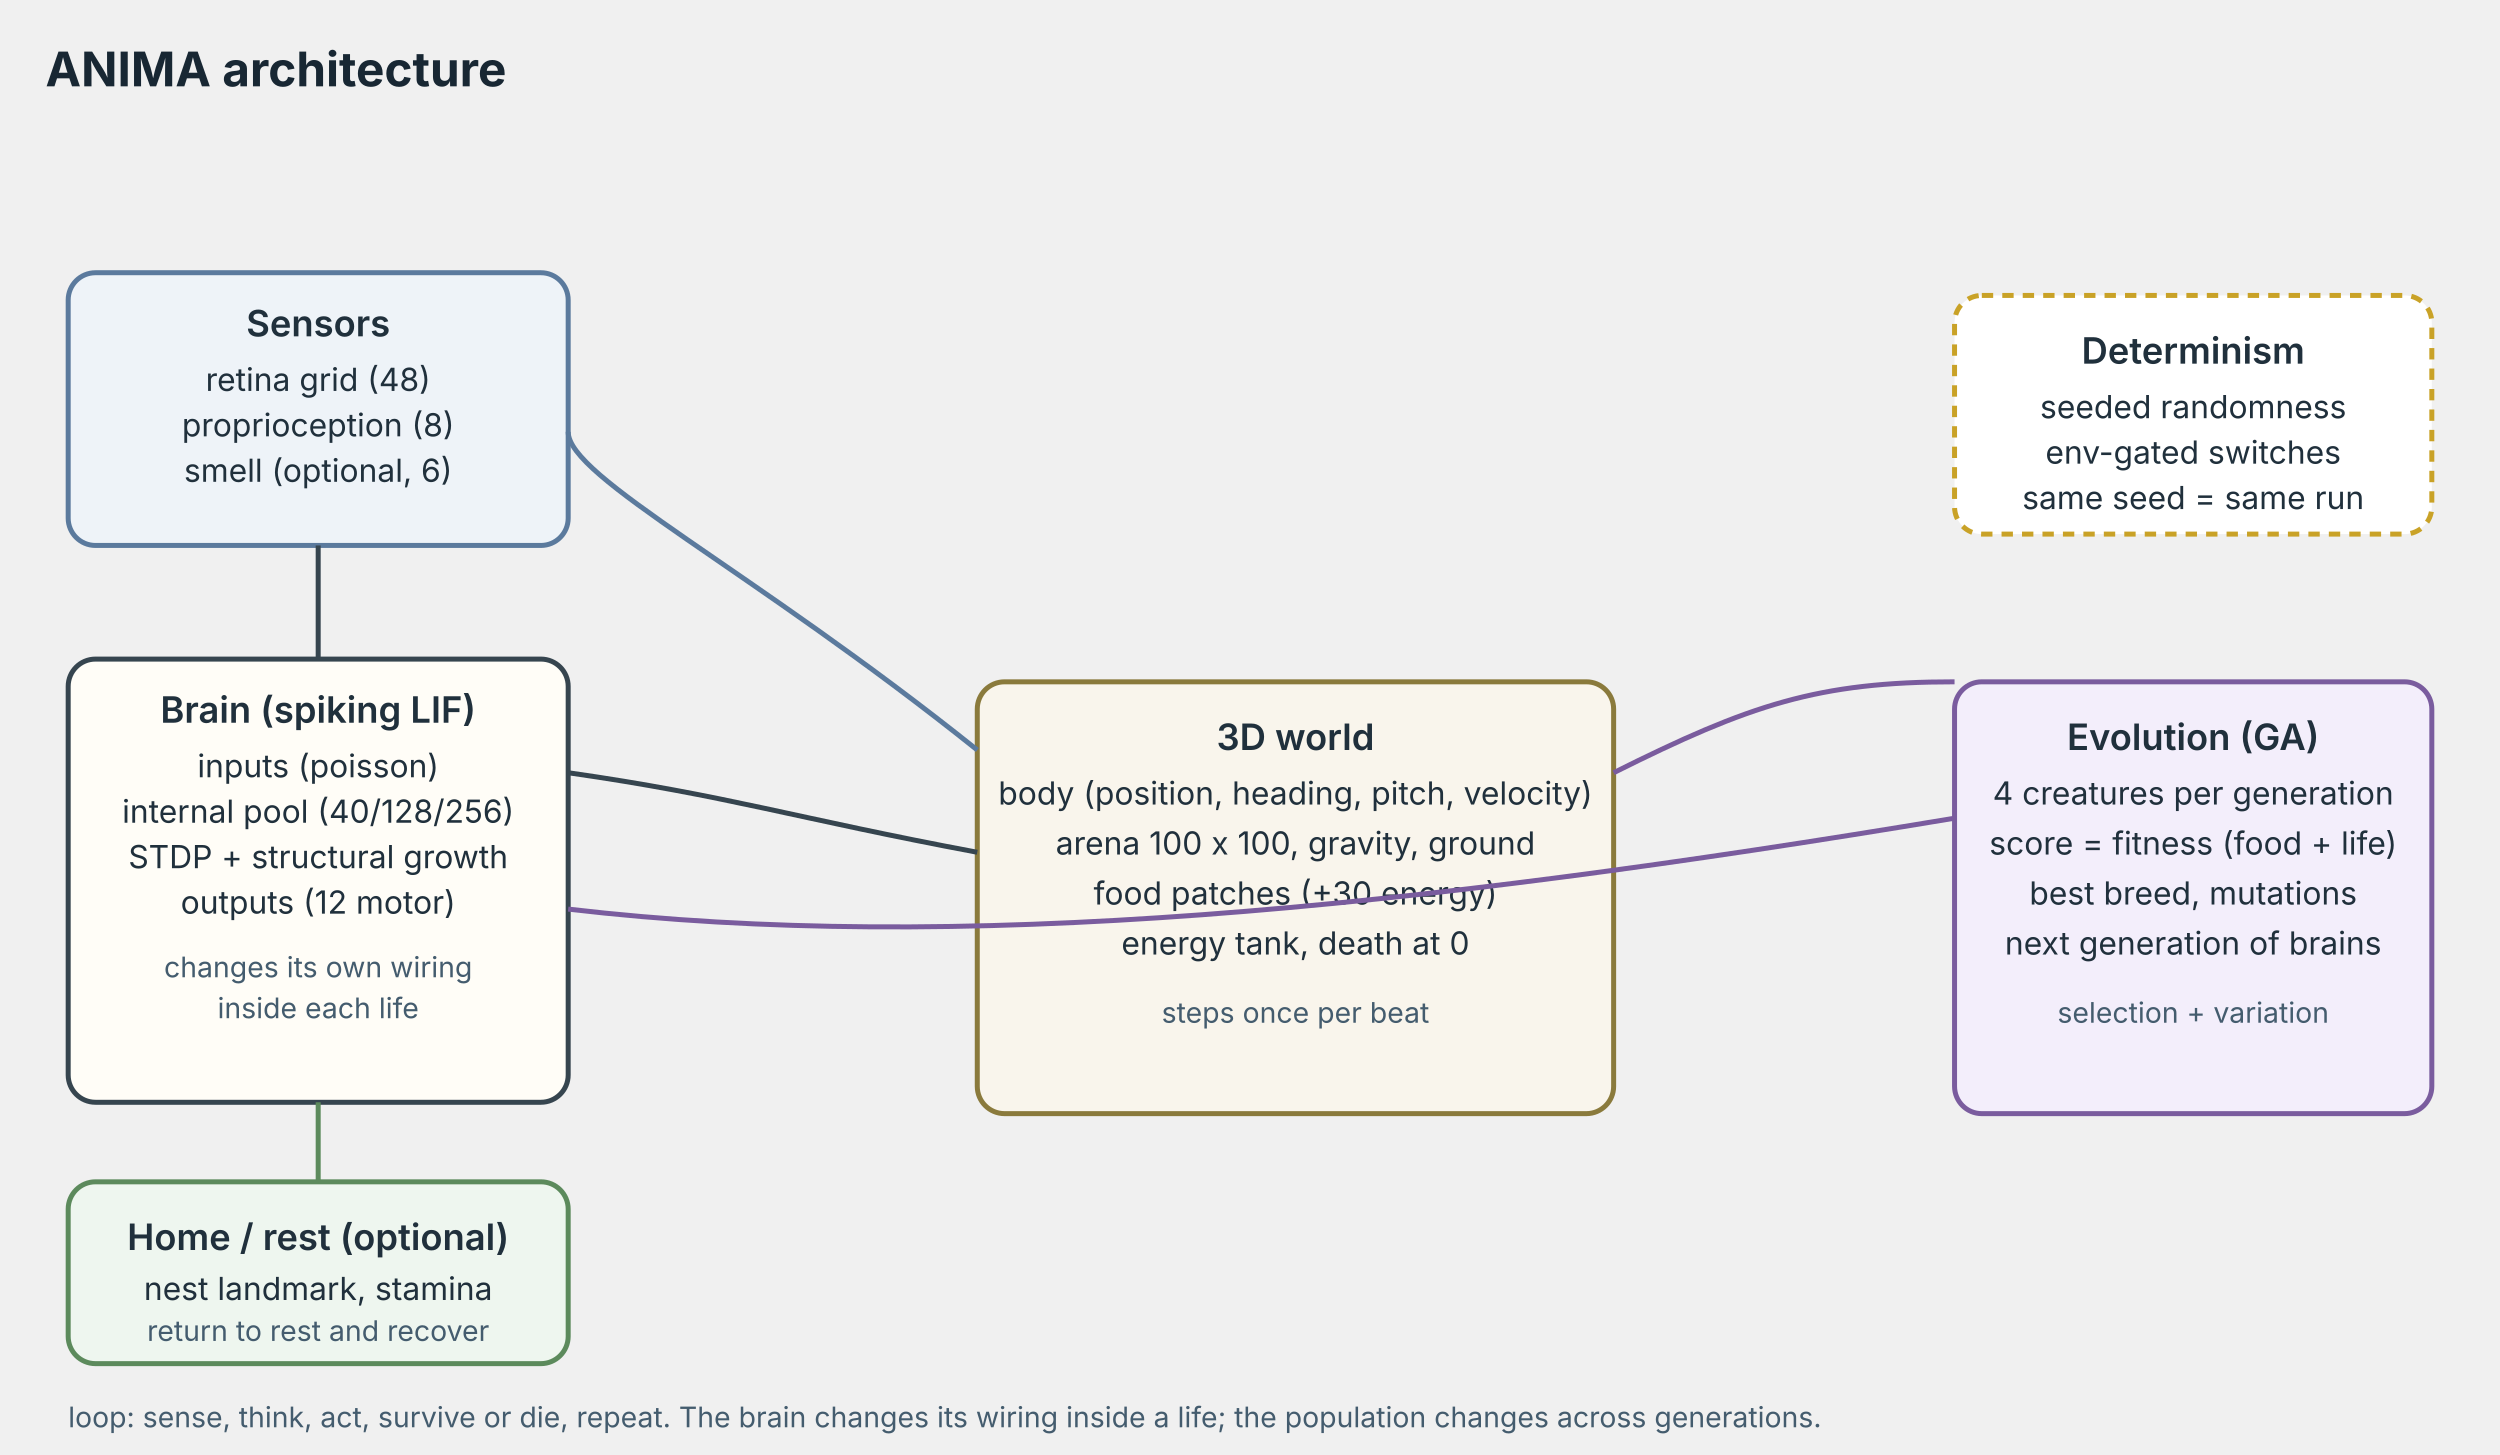
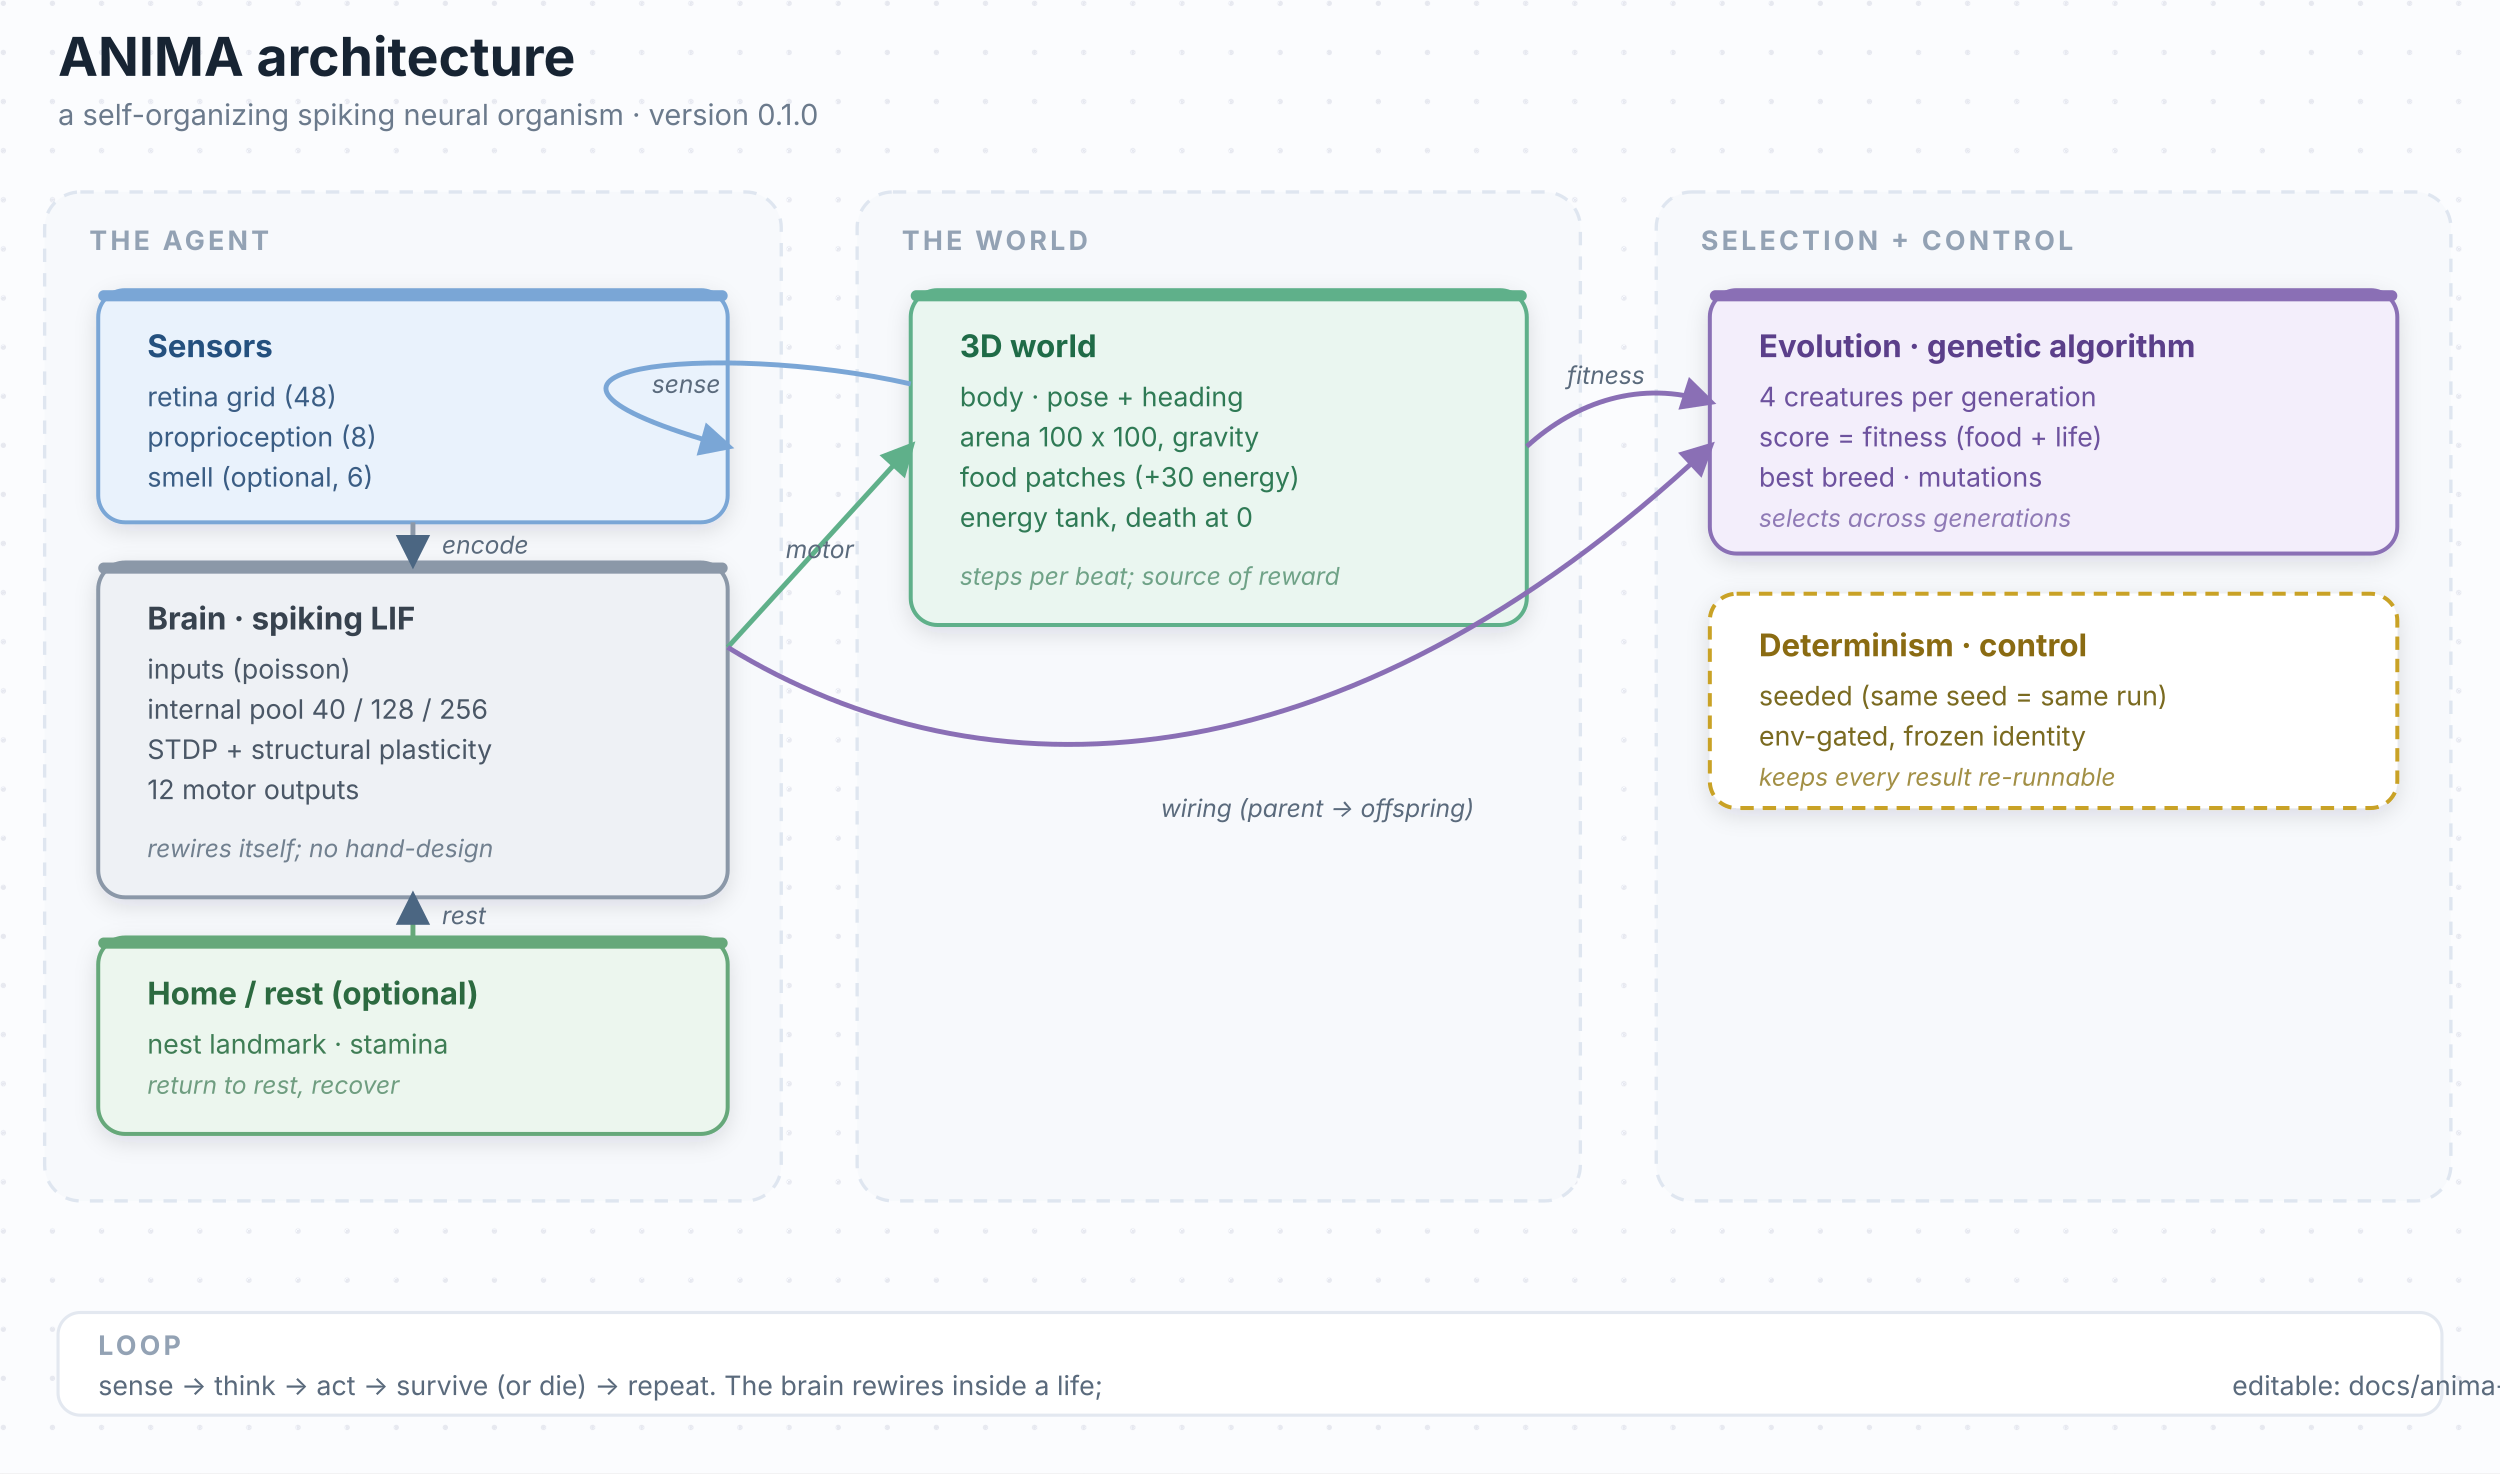
- <svg xmlns="http://www.w3.org/2000/svg" width="1100" height="640" viewBox="0 0 1100 640" font-family="Inter, Segoe UI, Arial, sans-serif">
+ <svg xmlns="http://www.w3.org/2000/svg" width="1120" height="660" viewBox="0 0 1120 660" font-family="Inter, Segoe UI, -apple-system, Arial, sans-serif">
  <defs>
+     <pattern id="dots" width="22" height="22" patternUnits="userSpaceOnUse">
+       <circle cx="1.5" cy="1.5" r="1.2" fill="#e6e8ef" />
+     </pattern>
+     <filter id="shadow" x="-20%" y="-20%" width="140%" height="140%">
+       <feDropShadow dx="0" dy="3" stdDeviation="5" flood-color="#1c2733" flood-opacity="0.12" />
+     </filter>
+     <marker id="arr-b" viewBox="0 0 10 10" refX="8" refY="5" markerWidth="7" markerHeight="7" orient="auto-start-reverse">
+       <path d="M0,0 L10,5 L0,10 z" fill="#4b6682" />
+     </marker>
+     <marker id="arr-s" viewBox="0 0 10 10" refX="8" refY="5" markerWidth="7" markerHeight="7" orient="auto-start-reverse">
+       <path d="M0,0 L10,5 L0,10 z" fill="#7aa6d6" />
+     </marker>
+     <marker id="arr-p" viewBox="0 0 10 10" refX="8" refY="5" markerWidth="7" markerHeight="7" orient="auto-start-reverse">
+       <path d="M0,0 L10,5 L0,10 z" fill="#8a6fb5" />
+     </marker>
+     <marker id="arr-g" viewBox="0 0 10 10" refX="8" refY="5" markerWidth="7" markerHeight="7" orient="auto-start-reverse">
+       <path d="M0,0 L10,5 L0,10 z" fill="#5fb08a" />
+     </marker>
    <style>
-       .box { fill: #fffdf7; stroke: #36454f; stroke-width: 2.2; }
-       .sens { fill: #eef3f8; stroke: #5b7a9d; }
-       .world { fill: #f9f5ec; stroke: #8a7a3c; }
-       .home { fill: #eef6ef; stroke: #5c8a5c; }
-       .evo { fill: #f3eefb; stroke: #7a5c9e; }
-       .det { fill: #ffffff; stroke: #c9a227; stroke-dasharray: 5 4; }
-       .line { stroke: #5b7a9d; stroke-width: 2.2; fill: none; }
-       .line2 { stroke: #36454f; stroke-width: 2.2; fill: none; }
-       .line3 { stroke: #5c8a5c; stroke-width: 2.2; fill: none; }
-       .line4 { stroke: #7a5c9e; stroke-width: 2.2; fill: none; }
-       .arrow { fill: none; }
-       .t { font-size: 14px; fill: #20303c; }
-       .ts { font-size: 12.5px; fill: #445c6e; }
-       .hl { font-size: 16px; font-weight: 600; fill: #20303c; }
-       .ht { font-size: 21px; font-weight: 700; fill: #182733; }
+       .title { font-size: 24px; font-weight: 700; fill: #172433; }
+       .sub   { font-size: 13px; fill: #6b7a8c; }
+       .panel { fill: #f7f9fc; stroke: #dfe6f0; stroke-dasharray: 6 5; stroke-width: 1.5; }
+       .phead { font-size: 12px; font-weight: 700; letter-spacing: .12em; fill: #93a2b4; }
+       .card  { filter: url(#shadow); }
+       .cardt { font-size: 14px; font-weight: 700; }
+       .bod   { font-size: 12px; }
+       .lit   { font-size: 11px; font-style: italic; }
+       .edge  { fill: none; stroke-width: 2.2; }
+       .lbl   { font-size: 11px; fill: #5a6a7c; font-style: italic; }
+       .foot  { font-size: 12px; fill: #5a6a7c; }
    </style>
  </defs>
-   <text x="20" y="38" class="ht">ANIMA architecture</text>
-   <rect class="box sens" x="30" y="120" width="220" height="120" rx="12" />
-   <text x="140" y="148" text-anchor="middle" class="hl">Sensors</text>
-   <text x="140" y="172" text-anchor="middle" class="t">retina grid (48)</text>
-   <text x="140" y="192" text-anchor="middle" class="t">proprioception (8)</text>
-   <text x="140" y="212" text-anchor="middle" class="t">smell (optional, 6)</text>
-   <rect class="box" x="30" y="290" width="220" height="195" rx="12" />
-   <text x="140" y="318" text-anchor="middle" class="hl">Brain (spiking LIF)</text>
-   <text x="140" y="342" text-anchor="middle" class="t">inputs (poisson)</text>
-   <text x="140" y="362" text-anchor="middle" class="t">internal pool (40/128/256)</text>
-   <text x="140" y="382" text-anchor="middle" class="t">STDP + structural growth</text>
-   <text x="140" y="402" text-anchor="middle" class="t">outputs (12 motor)</text>
-   <text x="140" y="430" text-anchor="middle" class="ts">changes its own wiring</text>
-   <text x="140" y="448" text-anchor="middle" class="ts">inside each life</text>
-   <rect class="box world" x="430" y="300" width="280" height="190" rx="12" />
-   <text x="570" y="330" text-anchor="middle" class="hl">3D world</text>
-   <text x="570" y="354" text-anchor="middle" class="t">body (position, heading, pitch, velocity)</text>
-   <text x="570" y="376" text-anchor="middle" class="t">arena 100 x 100, gravity, ground</text>
-   <text x="570" y="398" text-anchor="middle" class="t">food patches (+30 energy)</text>
-   <text x="570" y="420" text-anchor="middle" class="t">energy tank, death at 0</text>
-   <text x="570" y="450" text-anchor="middle" class="ts">steps once per beat</text>
-   <rect class="box home" x="30" y="520" width="220" height="80" rx="12" />
-   <text x="140" y="550" text-anchor="middle" class="hl">Home / rest (optional)</text>
-   <text x="140" y="572" text-anchor="middle" class="t">nest landmark, stamina</text>
-   <text x="140" y="590" text-anchor="middle" class="ts">return to rest and recover</text>
-   <rect class="box evo" x="860" y="300" width="210" height="190" rx="12" />
-   <text x="965" y="330" text-anchor="middle" class="hl">Evolution (GA)</text>
-   <text x="965" y="354" text-anchor="middle" class="t">4 creatures per generation</text>
-   <text x="965" y="376" text-anchor="middle" class="t">score = fitness (food + life)</text>
-   <text x="965" y="398" text-anchor="middle" class="t">best breed, mutations</text>
-   <text x="965" y="420" text-anchor="middle" class="t">next generation of brains</text>
-   <text x="965" y="450" text-anchor="middle" class="ts">selection + variation</text>
-   <rect class="box det" x="860" y="130" width="210" height="105" rx="12" />
-   <text x="965" y="160" text-anchor="middle" class="hl">Determinism</text>
-   <text x="965" y="184" text-anchor="middle" class="t">seeded randomness</text>
-   <text x="965" y="204" text-anchor="middle" class="t">env-gated switches</text>
-   <text x="965" y="224" text-anchor="middle" class="t">same seed = same run</text>
-   <path class="line" d="M430 330 C 330 250, 250 210, 250 190" />
-   <polygon class="arrow" points="248,182 264,192 252,198" />
-   <path class="line2" d="M140 240 L 140 290" />
-   <polygon class="arrow" points="140,298 133,286 147,286" />
-   <path class="line2" d="M250 340 C 320 350, 350 360, 430 375" />
-   <polygon class="arrow" points="440,377 424,380 430,369" />
-   <path class="line3" d="M140 520 L 140 485" />
-   <polygon class="arrow" points="140,477 133,489 147,489" />
-   <path class="line4" d="M710 340 C 770 310, 800 300, 860 300" />
-   <polygon class="arrow" points="868,299 852,295 862,306" />
-   <path class="line4" d="M250 400 C 420 420, 620 400, 860 360" />
-   <polygon class="arrow" points="868,358 852,361 859,350" />
-   <text x="30" y="628" class="ts">loop: sense, think, act, survive or die, repeat. The brain changes its wiring inside a life; the population changes across generations.</text>
+   <rect width="1120" height="660" fill="#fbfcfe" />
+   <rect width="1120" height="660" fill="url(#dots)" />
+   <text x="26" y="34" class="title">ANIMA architecture</text>
+   <text x="26" y="56" class="sub">a self-organizing spiking neural organism · version 0.1.0</text>
+   <rect class="panel" x="20" y="86" width="330" height="452" rx="16" />
+   <text x="40" y="112" class="phead">THE AGENT</text>
+   <rect class="panel" x="384" y="86" width="324" height="452" rx="16" />
+   <text x="404" y="112" class="phead">THE WORLD</text>
+   <rect class="panel" x="742" y="86" width="356" height="452" rx="16" />
+   <text x="762" y="112" class="phead">SELECTION + CONTROL</text>
+   <rect class="card" x="44" y="130" width="282" height="104" rx="12" fill="#e9f2fc" stroke="#7aa6d6" stroke-width="1.8" />
+   <rect x="44" y="130" width="282" height="5" rx="2.5" fill="#7aa6d6" />
+   <text x="66" y="160" class="cardt" fill="#24507e">Sensors</text>
+   <text x="66" y="182" class="bod" fill="#3a5d84">retina grid (48)</text>
+   <text x="66" y="200" class="bod" fill="#3a5d84">proprioception (8)</text>
+   <text x="66" y="218" class="bod" fill="#3a5d84">smell (optional, 6)</text>
+   <rect class="card" x="44" y="252" width="282" height="150" rx="12" fill="#eef1f5" stroke="#8b98a8" stroke-width="1.8" />
+   <rect x="44" y="252" width="282" height="5" rx="2.5" fill="#8b98a8" />
+   <text x="66" y="282" class="cardt" fill="#37424e">Brain · spiking LIF</text>
+   <text x="66" y="304" class="bod" fill="#4a5766">inputs (poisson)</text>
+   <text x="66" y="322" class="bod" fill="#4a5766">internal pool 40 / 128 / 256</text>
+   <text x="66" y="340" class="bod" fill="#4a5766">STDP + structural plasticity</text>
+   <text x="66" y="358" class="bod" fill="#4a5766">12 motor outputs</text>
+   <text x="66" y="384" class="lit" fill="#71808f">rewires itself; no hand-design</text>
+   <rect class="card" x="44" y="420" width="282" height="88" rx="12" fill="#ecf6ee" stroke="#66a87a" stroke-width="1.8" />
+   <rect x="44" y="420" width="282" height="5" rx="2.5" fill="#66a87a" />
+   <text x="66" y="450" class="cardt" fill="#2c6a40">Home / rest (optional)</text>
+   <text x="66" y="472" class="bod" fill="#3f7d55">nest landmark · stamina</text>
+   <text x="66" y="490" class="lit" fill="#6f9d80">return to rest, recover</text>
+   <rect class="card" x="408" y="130" width="276" height="150" rx="12" fill="#eaf6f0" stroke="#5fb08a" stroke-width="1.8" />
+   <rect x="408" y="130" width="276" height="5" rx="2.5" fill="#5fb08a" />
+   <text x="430" y="160" class="cardt" fill="#1f6b47">3D world</text>
+   <text x="430" y="182" class="bod" fill="#2f7a55">body · pose + heading</text>
+   <text x="430" y="200" class="bod" fill="#2f7a55">arena 100 x 100, gravity</text>
+   <text x="430" y="218" class="bod" fill="#2f7a55">food patches (+30 energy)</text>
+   <text x="430" y="236" class="bod" fill="#2f7a55">energy tank, death at 0</text>
+   <text x="430" y="262" class="lit" fill="#6fa287">steps per beat; source of reward</text>
+   <rect class="card" x="766" y="130" width="308" height="118" rx="12" fill="#f3eefb" stroke="#8a6fb5" stroke-width="1.8" />
+   <rect x="766" y="130" width="308" height="5" rx="2.5" fill="#8a6fb5" />
+   <text x="788" y="160" class="cardt" fill="#5b3f8a">Evolution · genetic algorithm</text>
+   <text x="788" y="182" class="bod" fill="#6d529e">4 creatures per generation</text>
+   <text x="788" y="200" class="bod" fill="#6d529e">score = fitness (food + life)</text>
+   <text x="788" y="218" class="bod" fill="#6d529e">best breed · mutations</text>
+   <text x="788" y="236" class="lit" fill="#8f7ab5">selects across generations</text>
+   <rect class="card" x="766" y="266" width="308" height="96" rx="12" fill="#ffffff" stroke="#c9a227" stroke-width="1.8" stroke-dasharray="6 4" />
+   <text x="788" y="294" class="cardt" fill="#8a6b12">Determinism · control</text>
+   <text x="788" y="316" class="bod" fill="#7a6a20">seeded (same seed = same run)</text>
+   <text x="788" y="334" class="bod" fill="#7a6a20">env-gated, frozen identity</text>
+   <text x="788" y="352" class="lit" fill="#a28f45">keeps every result re-runnable</text>
+   <g>
+     <path class="edge" stroke="#7aa6d6" marker-end="url(#arr-s)" d="M408 172 C 320 152, 200 165, 326 200" />
+     <text x="292" y="176" class="lbl">sense</text>
+     <path class="edge" stroke="#8b98a8" d="M185 234 L 185 252" marker-end="url(#arr-b)" />
+     <text x="198" y="248" class="lbl">encode</text>
+     <path class="edge" stroke="#5fb08a" d="M326 290 L 408 200" marker-end="url(#arr-g)" />
+     <text x="352" y="250" class="lbl">motor</text>
+     <path class="edge" stroke="#66a87a" d="M185 420 L 185 402" marker-end="url(#arr-b)" />
+     <text x="198" y="414" class="lbl">rest</text>
+     <path class="edge" stroke="#8a6fb5" marker-end="url(#arr-p)" d="M684 200 C 706 180, 735 170, 766 180" />
+     <text x="702" y="172" class="lbl">fitness</text>
+     <path class="edge" stroke="#8a6fb5" marker-end="url(#arr-p)" d="M326 290 C 440 360, 600 356, 766 200" />
+     <text x="520" y="366" class="lbl">wiring (parent → offspring)</text>
+   </g>
+   <rect x="26" y="588" width="1068" height="46" rx="10" fill="#ffffff" stroke="#e3e8f0" stroke-width="1.4" />
+   <text x="44" y="607" class="phead">LOOP</text>
+   <text x="44" y="625" class="foot">sense → think → act → survive (or die) → repeat. The brain rewires inside a life;</text>
+   <text x="44" y="633" class="foot" dy="0" fill="#5a6a7c" />
+   <text x="1000" y="625" class="foot" fill="#93a2b4">editable: docs/anima-architecture.drawio</text>
</svg>
